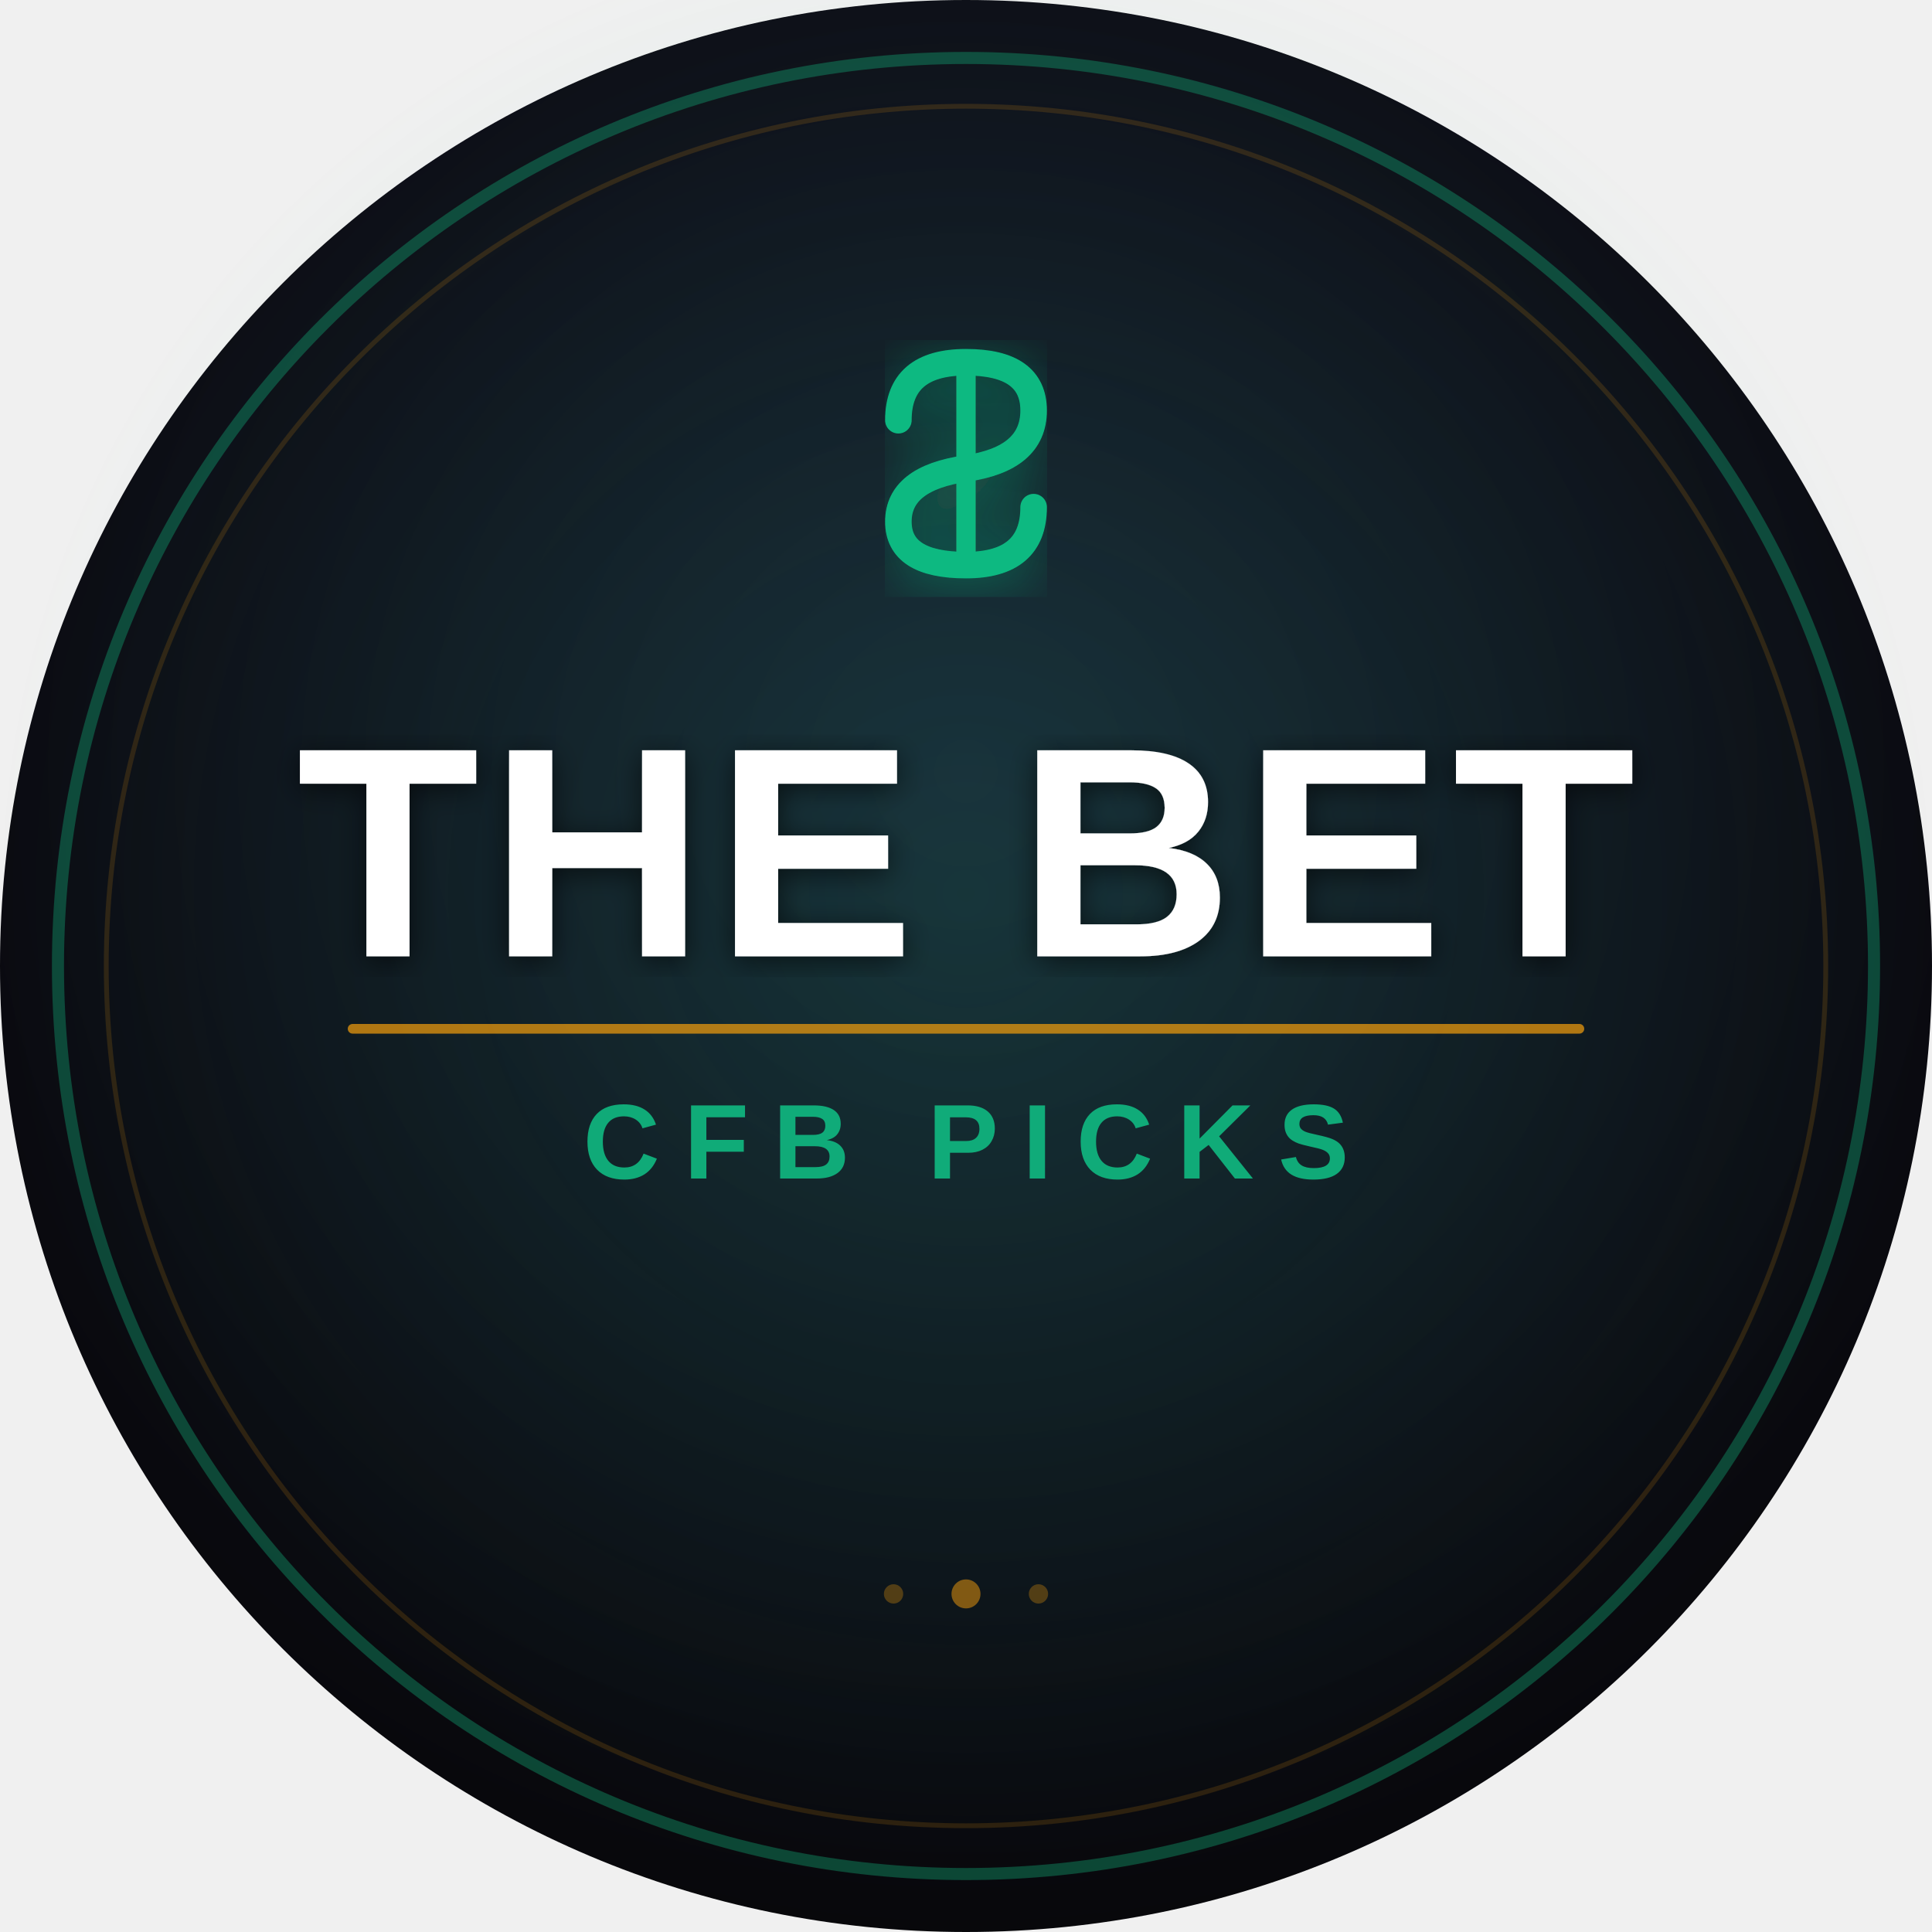
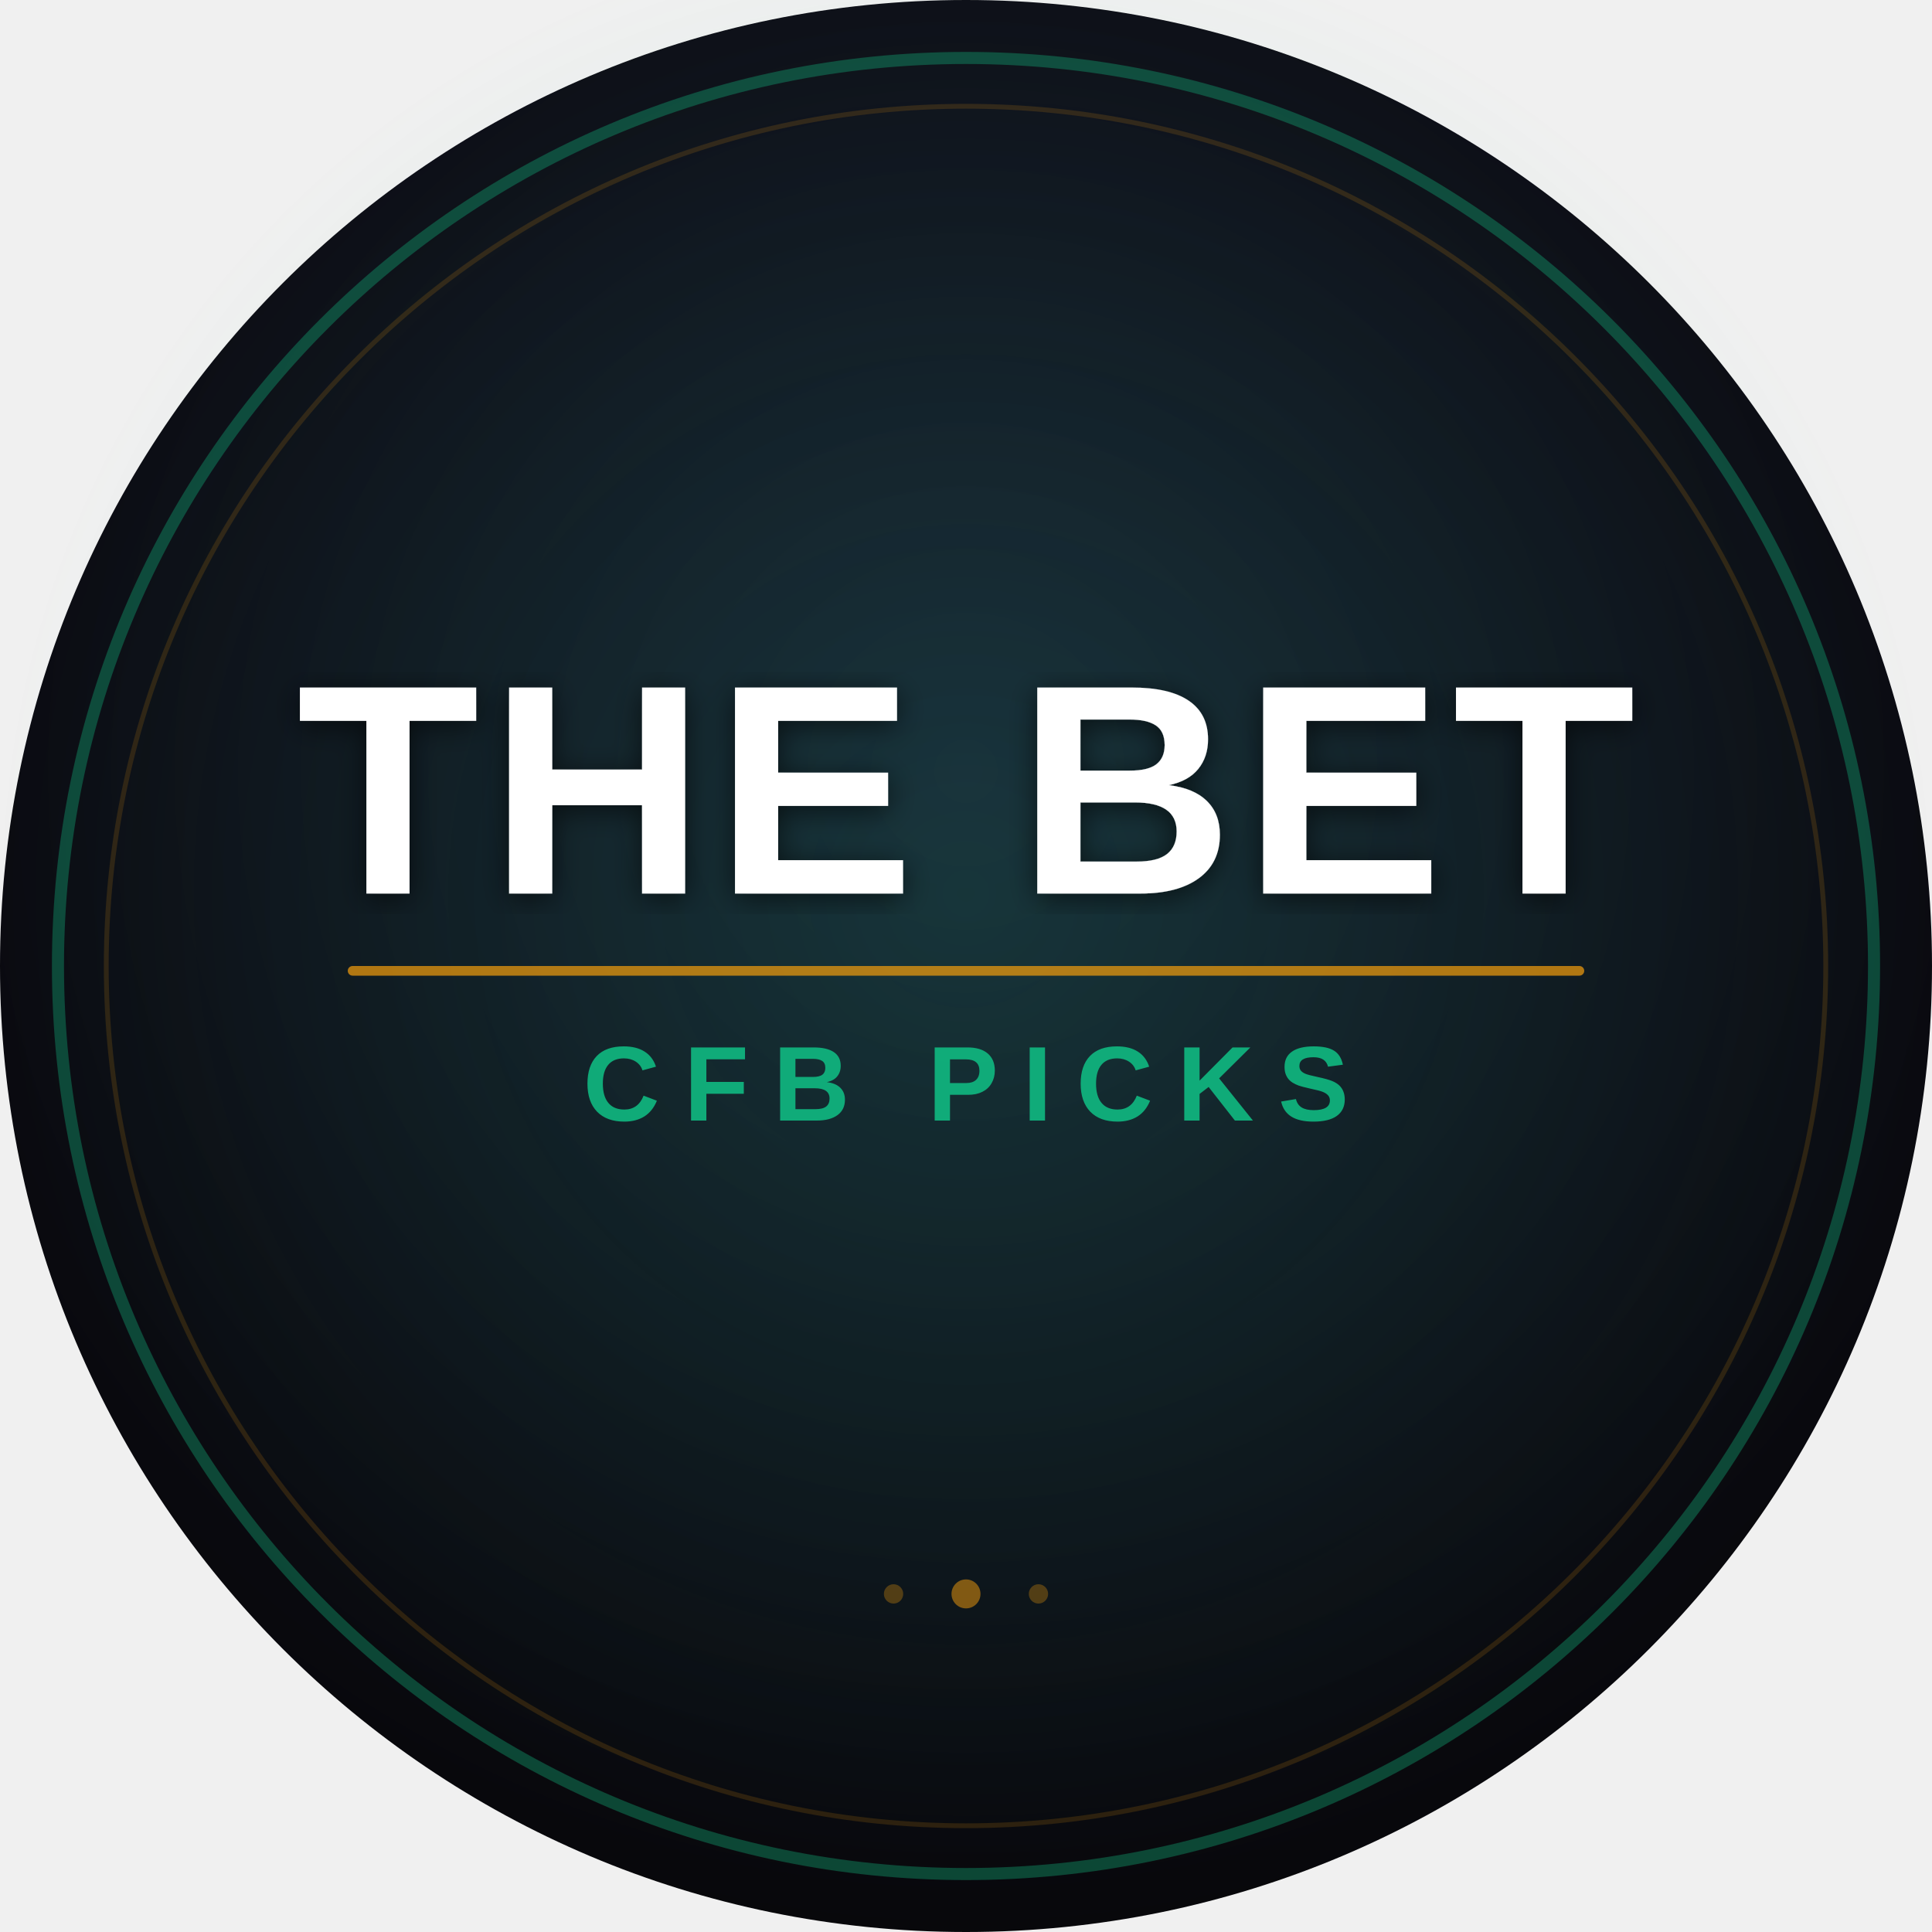
<svg xmlns="http://www.w3.org/2000/svg" viewBox="0 0 400 400" width="400" height="400">
  <defs>
    <radialGradient id="bg" cx="50%" cy="40%" r="65%">
      <stop offset="0%" stop-color="#1a1a2e" />
      <stop offset="100%" stop-color="#060608" />
    </radialGradient>
    <radialGradient id="glow" cx="50%" cy="50%" r="50%">
      <stop offset="0%" stop-color="#10b981" stop-opacity="0.18" />
      <stop offset="100%" stop-color="#10b981" stop-opacity="0" />
    </radialGradient>
    <filter id="shadow">
      <feDropShadow dx="0" dy="2" stdDeviation="6" flood-color="#10b981" flood-opacity="0.5" />
    </filter>
    <filter id="textshadow">
      <feDropShadow dx="0" dy="1" stdDeviation="3" flood-color="#000" flood-opacity="0.6" />
    </filter>
    <clipPath id="circle">
      <circle cx="200" cy="200" r="200" />
    </clipPath>
  </defs>
  <circle cx="200" cy="200" r="200" fill="url(#bg)" />
  <circle cx="200" cy="185" r="200" fill="url(#glow)" />
  <circle cx="200" cy="200" r="188" fill="none" stroke="#10b981" stroke-width="2.5" opacity="0.35" />
  <circle cx="200" cy="200" r="178" fill="none" stroke="#f59e0b" stroke-width="1" opacity="0.15" />
-   <g transform="translate(200,95)" filter="url(#shadow)">
-     <rect x="-2" y="-22" width="4" height="46" rx="2" fill="#10b981" />
-     <path d="M-14,-8 Q-14,-20 0,-20 Q14,-20 14,-10 Q14,0 0,2 Q-14,4 -14,13 Q-14,22 0,22 Q14,22 14,10" fill="none" stroke="#10b981" stroke-width="5.5" stroke-linecap="round" />
-   </g>
-   <text x="200" y="198" font-family="'Arial Black', 'Helvetica Neue', Arial, sans-serif" font-weight="900" font-size="62" letter-spacing="2" text-anchor="middle" fill="#ffffff" filter="url(#textshadow)">THE BET</text>
-   <rect x="72" y="212" width="256" height="2" rx="1" fill="#f59e0b" opacity="0.7" />
-   <text x="200" y="244" font-family="'Arial', Helvetica, sans-serif" font-weight="700" font-size="22" letter-spacing="5" text-anchor="middle" fill="#10b981" opacity="0.9">CFB PICKS</text>
+   <text x="200" y="185" font-family="'Arial Black', 'Helvetica Neue', Arial, sans-serif" font-weight="900" font-size="62" letter-spacing="2" text-anchor="middle" fill="#ffffff" filter="url(#textshadow)">THE BET</text>
+   <rect x="72" y="200" width="256" height="2" rx="1" fill="#f59e0b" opacity="0.7" />
+   <text x="200" y="232" font-family="'Arial', Helvetica, sans-serif" font-weight="700" font-size="22" letter-spacing="5" text-anchor="middle" fill="#10b981" opacity="0.9">CFB PICKS</text>
  <circle cx="200" cy="330" r="3" fill="#f59e0b" opacity="0.5" />
  <circle cx="185" cy="330" r="2" fill="#f59e0b" opacity="0.3" />
  <circle cx="215" cy="330" r="2" fill="#f59e0b" opacity="0.3" />
</svg>
